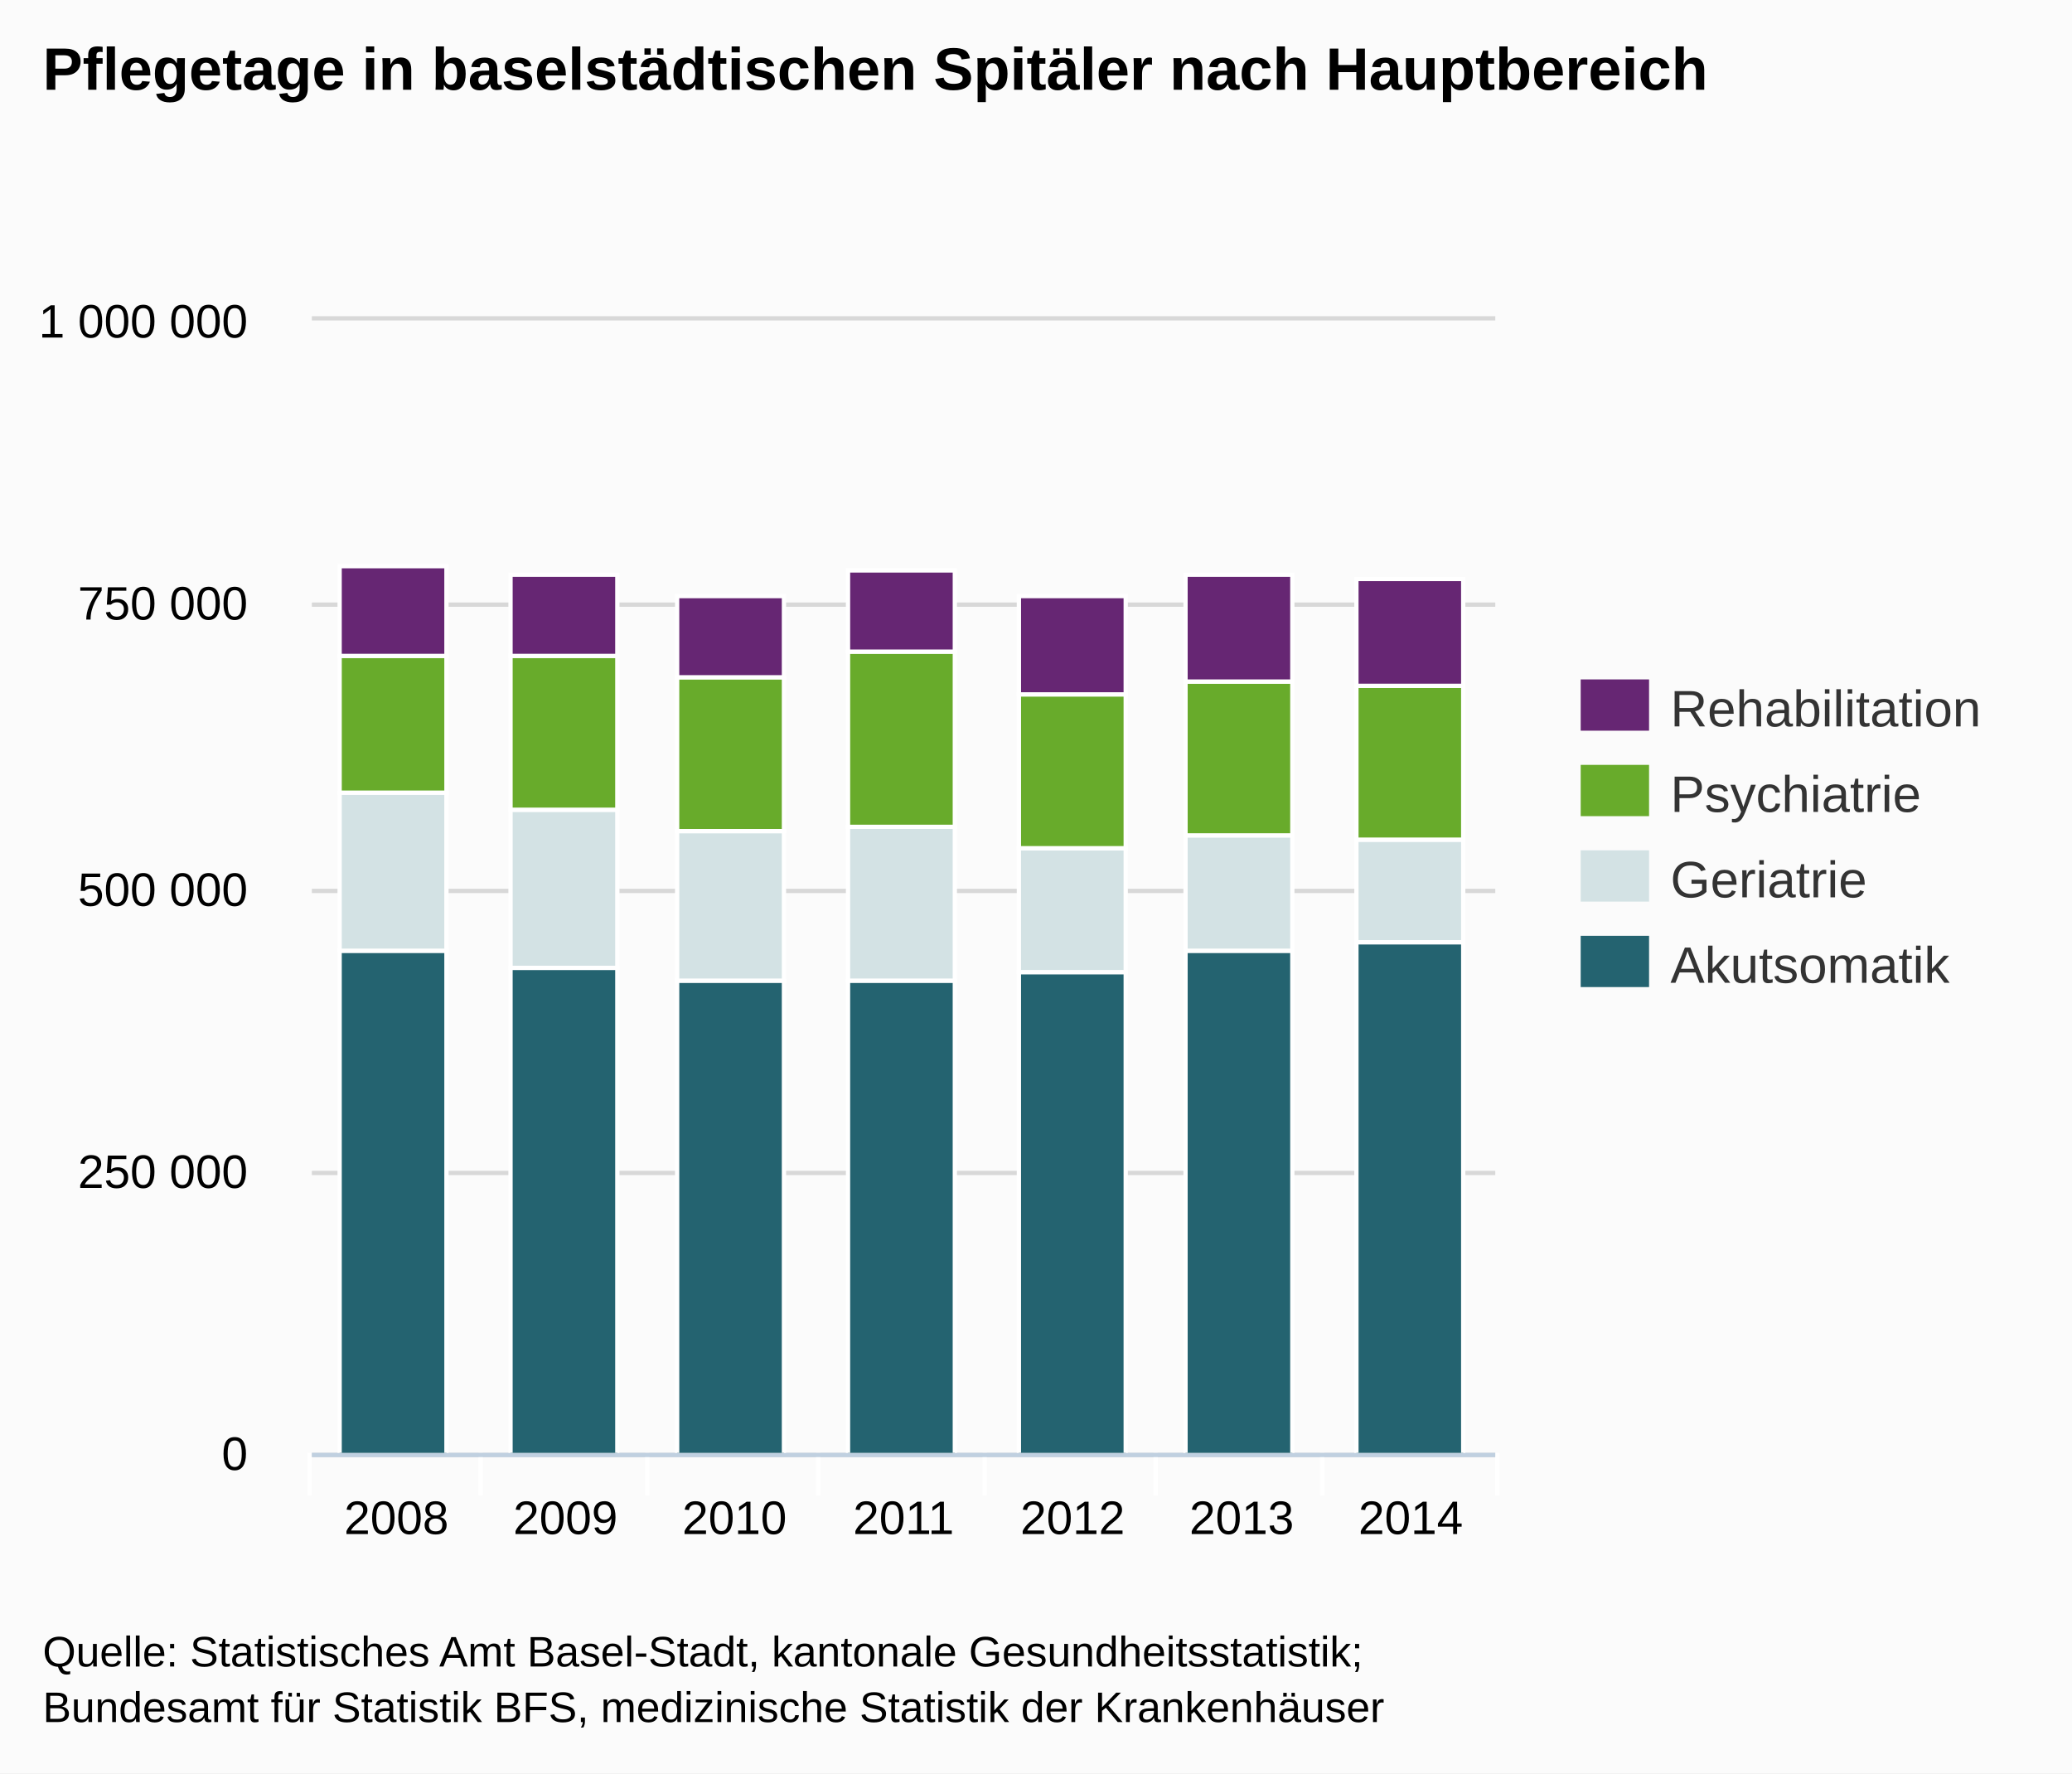
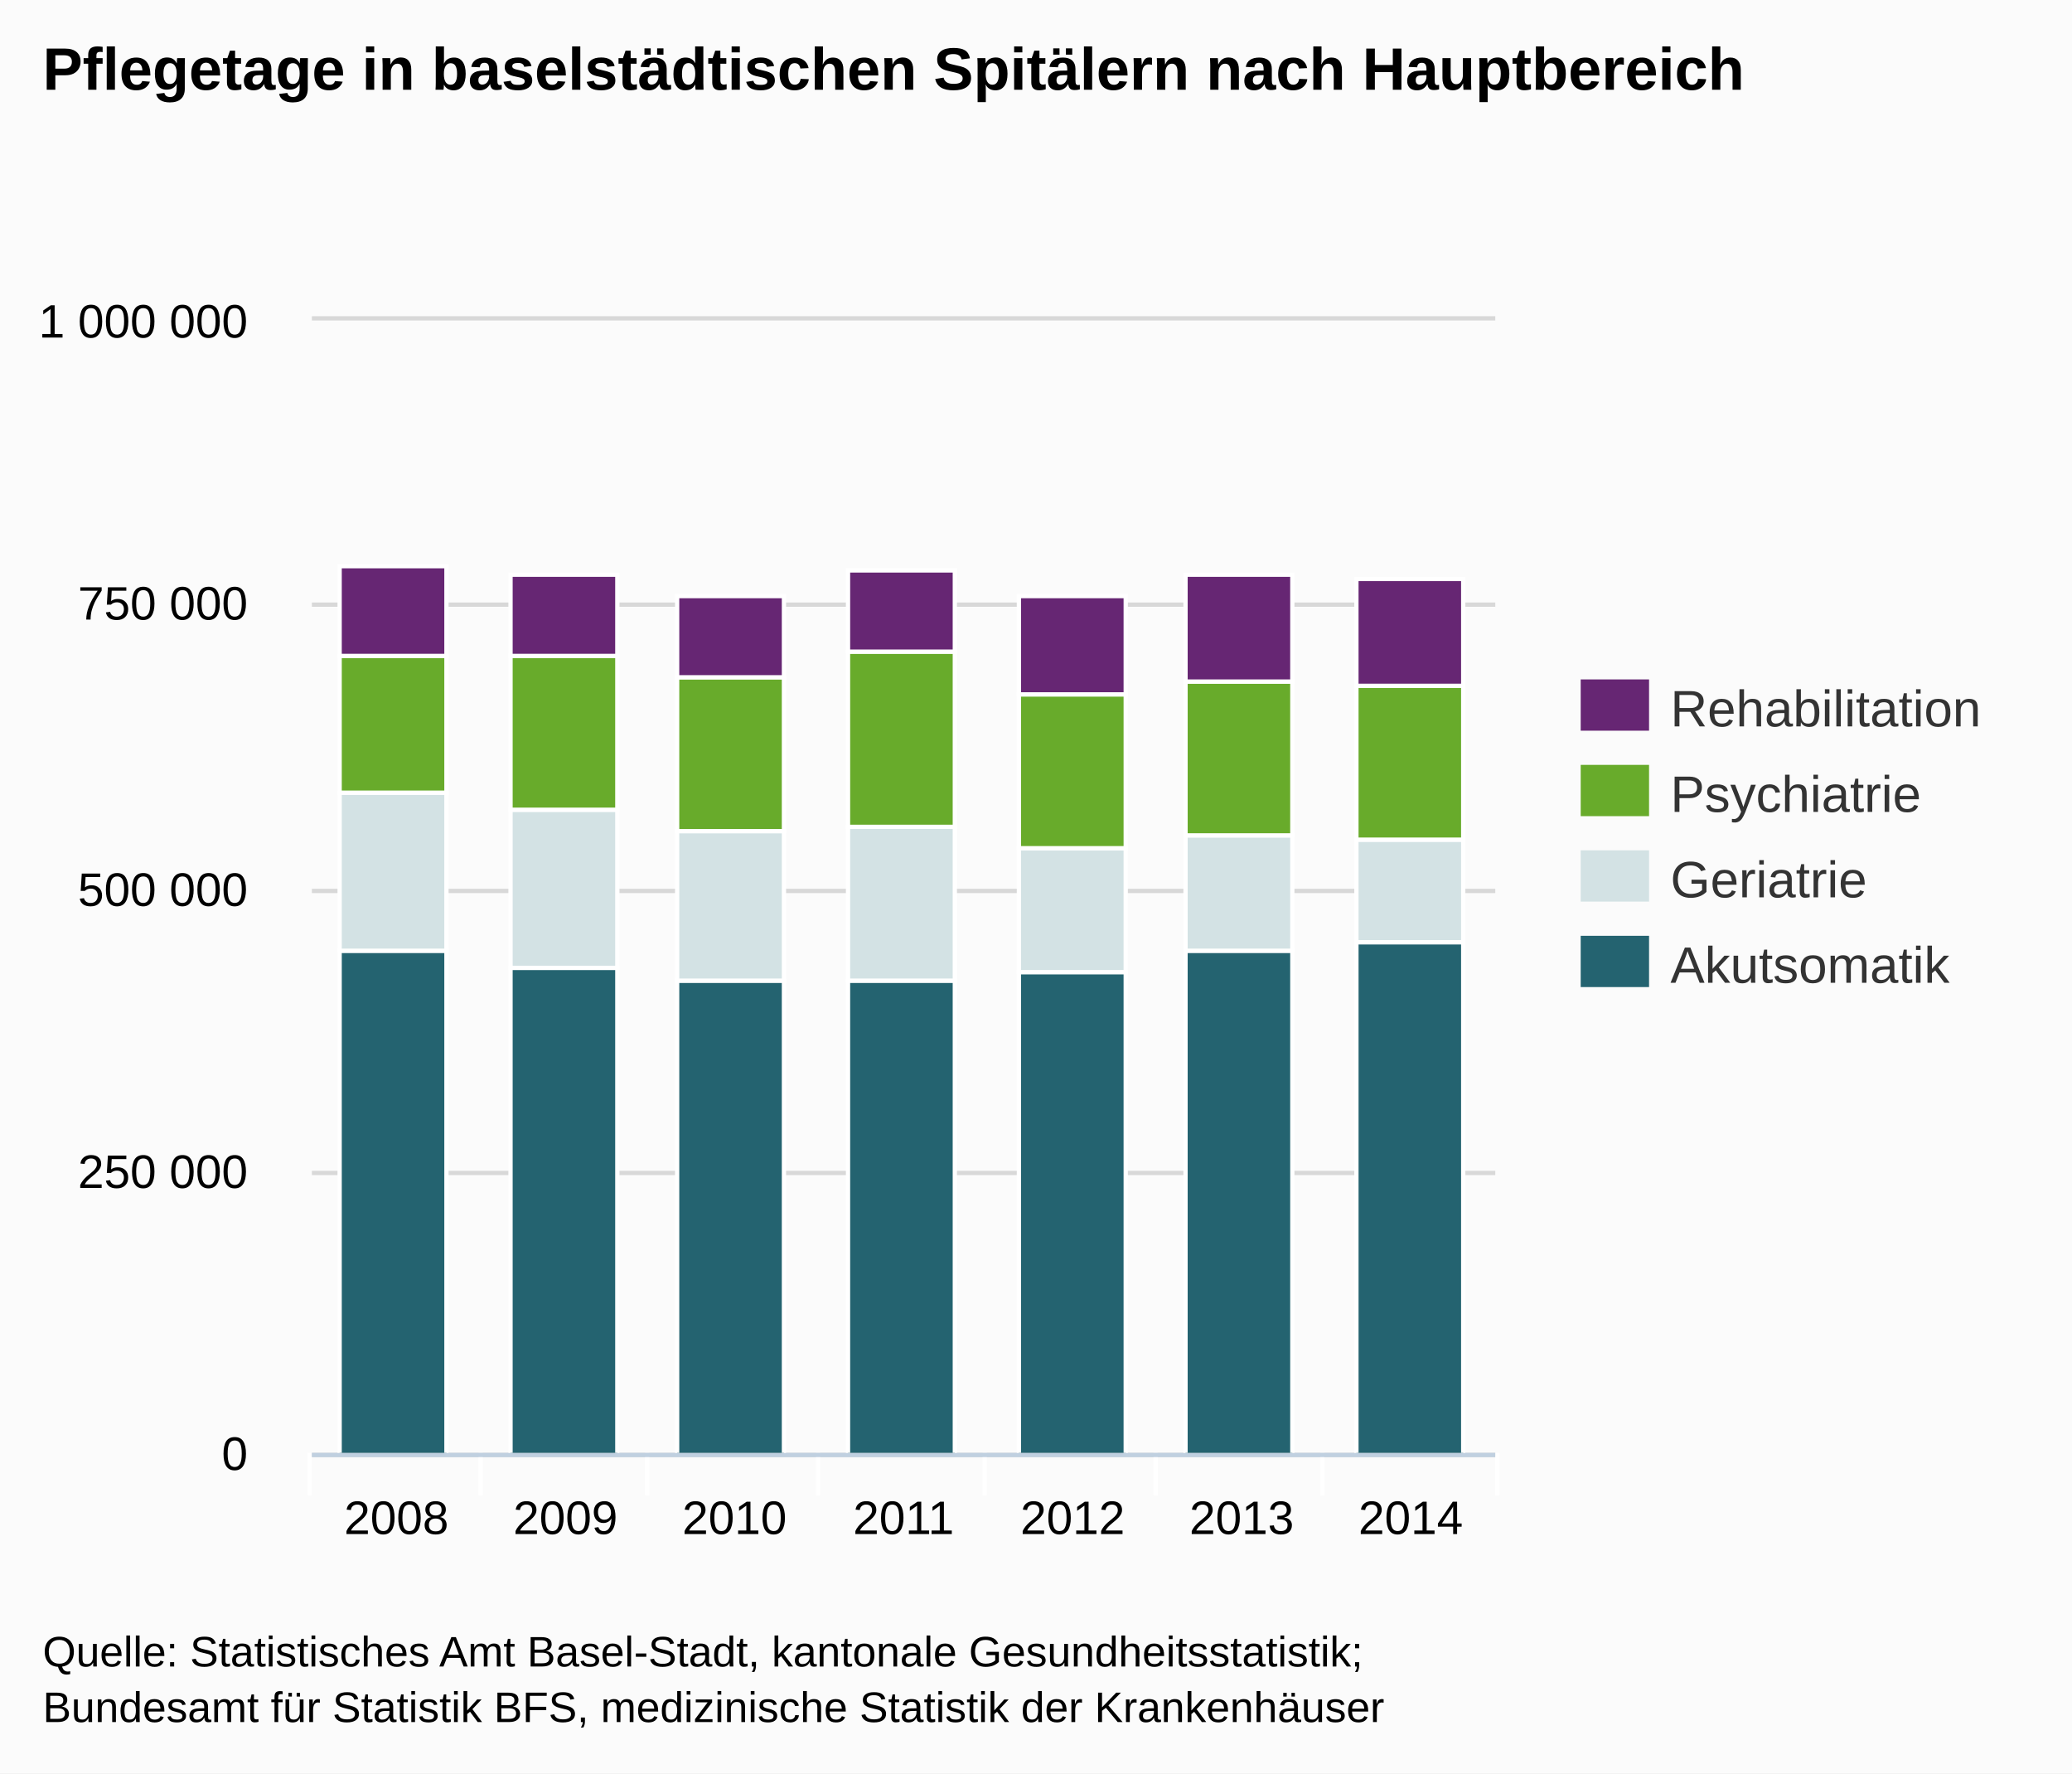
<svg xmlns="http://www.w3.org/2000/svg" version="1.1" style="font-family:Arial;font-size:12px;" viewBox="0 0 485 415">
  <defs>
    <clipPath id="highcharts-1">
      <rect x="0" y="0" width="277" height="265" />
    </clipPath>
  </defs>
  <rect x="0" y="0" width="485" height="415" fill="#fbfbfb" class=" highcharts-background" />
  <g class="highcharts-grid" />
  <g class="highcharts-grid">
    <path fill="none" d="M 73 340.5 L 350 340.5" stroke="#D8D8D8" stroke-width="1" opacity="1" />
    <path fill="none" d="M 73 274.5 L 350 274.5" stroke="#D8D8D8" stroke-width="1" opacity="1" />
    <path fill="none" d="M 73 208.5 L 350 208.5" stroke="#D8D8D8" stroke-width="1" opacity="1" />
    <path fill="none" d="M 73 141.5 L 350 141.5" stroke="#D8D8D8" stroke-width="1" opacity="1" />
    <path fill="none" d="M 73 74.5 L 350 74.5" stroke="#D8D8D8" stroke-width="1" opacity="1" />
  </g>
  <g class="highcharts-axis">
    <path fill="none" d="M 112.5 340 L 112.5 350" stroke="#FFFFFF" stroke-width="1" opacity="1" />
    <path fill="none" d="M 151.5 340 L 151.5 350" stroke="#FFFFFF" stroke-width="1" opacity="1" />
    <path fill="none" d="M 191.5 340 L 191.5 350" stroke="#FFFFFF" stroke-width="1" opacity="1" />
    <path fill="none" d="M 230.5 340 L 230.5 350" stroke="#FFFFFF" stroke-width="1" opacity="1" />
    <path fill="none" d="M 270.5 340 L 270.5 350" stroke="#FFFFFF" stroke-width="1" opacity="1" />
    <path fill="none" d="M 309.5 340 L 309.5 350" stroke="#FFFFFF" stroke-width="1" opacity="1" />
    <path fill="none" d="M 350.5 340 L 350.5 350" stroke="#FFFFFF" stroke-width="1" opacity="1" />
    <path fill="none" d="M 72.5 340 L 72.5 350" stroke="#FFFFFF" stroke-width="1" opacity="1" />
    <path fill="none" d="M 73 340.5 L 350 340.5" stroke="#C0D0E0" stroke-width="1" />
  </g>
  <g class="highcharts-axis" />
  <g class="highcharts-series-group">
    <g class="highcharts-series highcharts-series-0 highcharts-tracker" transform="translate(73,75) scale(1 1)" style="" clip-path="url(#highcharts-1)">
      <rect x="6.5" y="147.5" width="25" height="118" stroke="#FFFFFF" stroke-width="1" fill="#246370" rx="0" ry="0" />
      <rect x="46.5" y="151.5" width="25" height="114" stroke="#FFFFFF" stroke-width="1" fill="#246370" rx="0" ry="0" />
      <rect x="85.5" y="154.5" width="25" height="111" stroke="#FFFFFF" stroke-width="1" fill="#246370" rx="0" ry="0" />
      <rect x="125.5" y="154.5" width="25" height="111" stroke="#FFFFFF" stroke-width="1" fill="#246370" rx="0" ry="0" />
      <rect x="165.5" y="152.5" width="25" height="113" stroke="#FFFFFF" stroke-width="1" fill="#246370" rx="0" ry="0" />
      <rect x="204.5" y="147.5" width="25" height="118" stroke="#FFFFFF" stroke-width="1" fill="#246370" rx="0" ry="0" />
      <rect x="244.5" y="145.5" width="25" height="120" stroke="#FFFFFF" stroke-width="1" fill="#246370" rx="0" ry="0" />
    </g>
    <g class="highcharts-markers highcharts-series-0" transform="translate(73,75) scale(1 1)" clip-path="none" />
    <g class="highcharts-series highcharts-series-1 highcharts-tracker" transform="translate(73,75) scale(1 1)" style="" clip-path="url(#highcharts-1)">
      <rect x="6.5" y="110.5" width="25" height="37" stroke="#FFFFFF" stroke-width="1" fill="#D3E2E4" rx="0" ry="0" />
      <rect x="46.5" y="114.5" width="25" height="37" stroke="#FFFFFF" stroke-width="1" fill="#D3E2E4" rx="0" ry="0" />
      <rect x="85.5" y="119.5" width="25" height="35" stroke="#FFFFFF" stroke-width="1" fill="#D3E2E4" rx="0" ry="0" />
      <rect x="125.5" y="118.5" width="25" height="36" stroke="#FFFFFF" stroke-width="1" fill="#D3E2E4" rx="0" ry="0" />
      <rect x="165.5" y="123.5" width="25" height="29" stroke="#FFFFFF" stroke-width="1" fill="#D3E2E4" rx="0" ry="0" />
      <rect x="204.5" y="120.5" width="25" height="27" stroke="#FFFFFF" stroke-width="1" fill="#D3E2E4" rx="0" ry="0" />
      <rect x="244.5" y="121.5" width="25" height="24" stroke="#FFFFFF" stroke-width="1" fill="#D3E2E4" rx="0" ry="0" />
    </g>
    <g class="highcharts-markers highcharts-series-1" transform="translate(73,75) scale(1 1)" clip-path="none" />
    <g class="highcharts-series highcharts-series-2 highcharts-tracker" transform="translate(73,75) scale(1 1)" style="" clip-path="url(#highcharts-1)">
      <rect x="6.5" y="78.5" width="25" height="32" stroke="#FFFFFF" stroke-width="1" fill="#68AB2B" rx="0" ry="0" />
      <rect x="46.5" y="78.5" width="25" height="36" stroke="#FFFFFF" stroke-width="1" fill="#68AB2B" rx="0" ry="0" />
      <rect x="85.5" y="83.5" width="25" height="36" stroke="#FFFFFF" stroke-width="1" fill="#68AB2B" rx="0" ry="0" />
      <rect x="125.5" y="77.5" width="25" height="41" stroke="#FFFFFF" stroke-width="1" fill="#68AB2B" rx="0" ry="0" />
      <rect x="165.5" y="87.5" width="25" height="36" stroke="#FFFFFF" stroke-width="1" fill="#68AB2B" rx="0" ry="0" />
      <rect x="204.5" y="84.5" width="25" height="36" stroke="#FFFFFF" stroke-width="1" fill="#68AB2B" rx="0" ry="0" />
      <rect x="244.5" y="85.5" width="25" height="36" stroke="#FFFFFF" stroke-width="1" fill="#68AB2B" rx="0" ry="0" />
    </g>
    <g class="highcharts-markers highcharts-series-2" transform="translate(73,75) scale(1 1)" clip-path="none" />
    <g class="highcharts-series highcharts-series-3 highcharts-tracker" transform="translate(73,75) scale(1 1)" style="" clip-path="url(#highcharts-1)">
      <rect x="6.5" y="57.5" width="25" height="21" stroke="#FFFFFF" stroke-width="1" fill="#662673" rx="0" ry="0" />
      <rect x="46.5" y="59.5" width="25" height="19" stroke="#FFFFFF" stroke-width="1" fill="#662673" rx="0" ry="0" />
      <rect x="85.5" y="64.5" width="25" height="19" stroke="#FFFFFF" stroke-width="1" fill="#662673" rx="0" ry="0" />
      <rect x="125.5" y="58.5" width="25" height="19" stroke="#FFFFFF" stroke-width="1" fill="#662673" rx="0" ry="0" />
      <rect x="165.5" y="64.5" width="25" height="23" stroke="#FFFFFF" stroke-width="1" fill="#662673" rx="0" ry="0" />
      <rect x="204.5" y="59.5" width="25" height="25" stroke="#FFFFFF" stroke-width="1" fill="#662673" rx="0" ry="0" />
      <rect x="244.5" y="60.5" width="25" height="25" stroke="#FFFFFF" stroke-width="1" fill="#662673" rx="0" ry="0" />
    </g>
    <g class="highcharts-markers highcharts-series-3" transform="translate(73,75) scale(1 1)" clip-path="none" />
  </g>
  <text x="10" text-anchor="start" class="highcharts-title" style="color:#000000;font-size:14px;font-weight:bold;fill:#000000;width:421px;" y="21">
-     <tspan>Pflegetage in baselstädtischen Spitäler nach Hauptbereich</tspan>
+     <tspan>Pflegetage in baselstädtischen Spitälern nach Hauptbereich</tspan>
  </text>
  <g class="highcharts-legend" transform="translate(362,152)">
    <g>
      <g>
        <g class="highcharts-legend-item" transform="translate(8,3)">
          <text x="21" style="color:#333333;font-size:12px;font-weight:normal;cursor:pointer;fill:#333333;" text-anchor="start" y="15">Rehabilitation</text>
          <rect x="0" y="4" width="16" height="12" fill="#662673" />
        </g>
        <g class="highcharts-legend-item" transform="translate(8,23)">
          <text x="21" y="15" style="color:#333333;font-size:12px;font-weight:normal;cursor:pointer;fill:#333333;" text-anchor="start">Psychiatrie</text>
          <rect x="0" y="4" width="16" height="12" fill="#68AB2B" />
        </g>
        <g class="highcharts-legend-item" transform="translate(8,43)">
          <text x="21" y="15" style="color:#333333;font-size:12px;font-weight:normal;cursor:pointer;fill:#333333;" text-anchor="start">Geriatrie</text>
          <rect x="0" y="4" width="16" height="12" fill="#D3E2E4" />
        </g>
        <g class="highcharts-legend-item" transform="translate(8,63)">
          <text x="21" y="15" style="color:#333333;font-size:12px;font-weight:normal;cursor:pointer;fill:#333333;" text-anchor="start">Akutsomatik</text>
          <rect x="0" y="4" width="16" height="12" fill="#246370" />
        </g>
      </g>
    </g>
  </g>
  <g class="highcharts-axis-labels highcharts-xaxis-labels">
    <text x="92.786" style="color:#000000;cursor:default;font-size:11px;fill:#000000;" text-anchor="middle" transform="translate(0,0)" y="359" opacity="1">2008</text>
    <text x="132.357" style="color:#000000;cursor:default;font-size:11px;fill:#000000;" text-anchor="middle" transform="translate(0,0)" y="359" opacity="1">2009</text>
    <text x="171.929" style="color:#000000;cursor:default;font-size:11px;fill:#000000;" text-anchor="middle" transform="translate(0,0)" y="359" opacity="1">2010</text>
    <text x="211.5" style="color:#000000;cursor:default;font-size:11px;fill:#000000;" text-anchor="middle" transform="translate(0,0)" y="359" opacity="1">2011</text>
    <text x="251.071" style="color:#000000;cursor:default;font-size:11px;fill:#000000;" text-anchor="middle" transform="translate(0,0)" y="359" opacity="1">2012</text>
    <text x="290.643" style="color:#000000;cursor:default;font-size:11px;fill:#000000;" text-anchor="middle" transform="translate(0,0)" y="359" opacity="1">2013</text>
    <text x="330.214" style="color:#000000;cursor:default;font-size:11px;fill:#000000;" text-anchor="middle" transform="translate(0,0)" y="359" opacity="1">2014</text>
  </g>
  <g class="highcharts-axis-labels highcharts-yaxis-labels">
    <text x="58" style="color:#000000;cursor:default;font-size:11px;fill:#000000;width:150px;text-overflow:clip;" text-anchor="end" transform="translate(0,0)" y="344" opacity="1">
      <tspan>0</tspan>
    </text>
    <text x="58" style="color:#000000;cursor:default;font-size:11px;fill:#000000;width:150px;text-overflow:clip;" text-anchor="end" transform="translate(0,0)" y="278" opacity="1">
      <tspan>250 000</tspan>
    </text>
    <text x="58" style="color:#000000;cursor:default;font-size:11px;fill:#000000;width:150px;text-overflow:clip;" text-anchor="end" transform="translate(0,0)" y="212" opacity="1">
      <tspan>500 000</tspan>
    </text>
    <text x="58" style="color:#000000;cursor:default;font-size:11px;fill:#000000;width:150px;text-overflow:clip;" text-anchor="end" transform="translate(0,0)" y="145" opacity="1">
      <tspan>750 000</tspan>
    </text>
    <text x="58" style="color:#000000;cursor:default;font-size:11px;fill:#000000;width:150px;text-overflow:clip;" text-anchor="end" transform="translate(0,0)" y="79" opacity="1">
      <tspan>1 000 000</tspan>
    </text>
  </g>
  <g class="highcharts-tooltip" style="cursor:default;padding:0;pointer-events:none;white-space:nowrap;" transform="translate(0,-9000000000)">
    <path fill="none" d="M 3.5 0.5 L 13.5 0.5 C 16.5 0.5 16.5 0.5 16.5 3.5 L 16.5 13.5 C 16.5 16.5 16.5 16.5 13.5 16.5 L 3.5 16.5 C 0.5 16.5 0.5 16.5 0.5 13.5 L 0.5 3.5 C 0.5 0.5 0.5 0.5 3.5 0.5" isShadow="true" stroke="black" stroke-width="5" transform="translate(1, 1)" opacity="0.05" />
    <path fill="none" d="M 3.5 0.5 L 13.5 0.5 C 16.5 0.5 16.5 0.5 16.5 3.5 L 16.5 13.5 C 16.5 16.5 16.5 16.5 13.5 16.5 L 3.5 16.5 C 0.5 16.5 0.5 16.5 0.5 13.5 L 0.5 3.5 C 0.5 0.5 0.5 0.5 3.5 0.5" isShadow="true" stroke="black" stroke-width="3" transform="translate(1, 1)" opacity="0.1" />
    <path fill="none" d="M 3.5 0.5 L 13.5 0.5 C 16.5 0.5 16.5 0.5 16.5 3.5 L 16.5 13.5 C 16.5 16.5 16.5 16.5 13.5 16.5 L 3.5 16.5 C 0.5 16.5 0.5 16.5 0.5 13.5 L 0.5 3.5 C 0.5 0.5 0.5 0.5 3.5 0.5" isShadow="true" stroke="black" stroke-width="1" transform="translate(1, 1)" opacity="0.15" />
    <path fill="rgba(249, 249, 249, .85)" d="M 3.5 0.5 L 13.5 0.5 C 16.5 0.5 16.5 0.5 16.5 3.5 L 16.5 13.5 C 16.5 16.5 16.5 16.5 13.5 16.5 L 3.5 16.5 C 0.5 16.5 0.5 16.5 0.5 13.5 L 0.5 3.5 C 0.5 0.5 0.5 0.5 3.5 0.5" />
    <text x="8" style="font-size:12px;color:#333333;fill:#333333;" y="20" />
  </g>
  <text x="10" text-anchor="start" style="cursor:default;color:#000000;font-size:10px;fill:#000000;" y="390">
    <tspan>Quelle: Statistisches Amt Basel-Stadt, kantonale Gesundheitsstatistik;</tspan>
    <tspan x="10" dy="13">Bundesamt für Statistik BFS, medizinische Statistik der Krankenhäuser</tspan>
  </text>
</svg>
